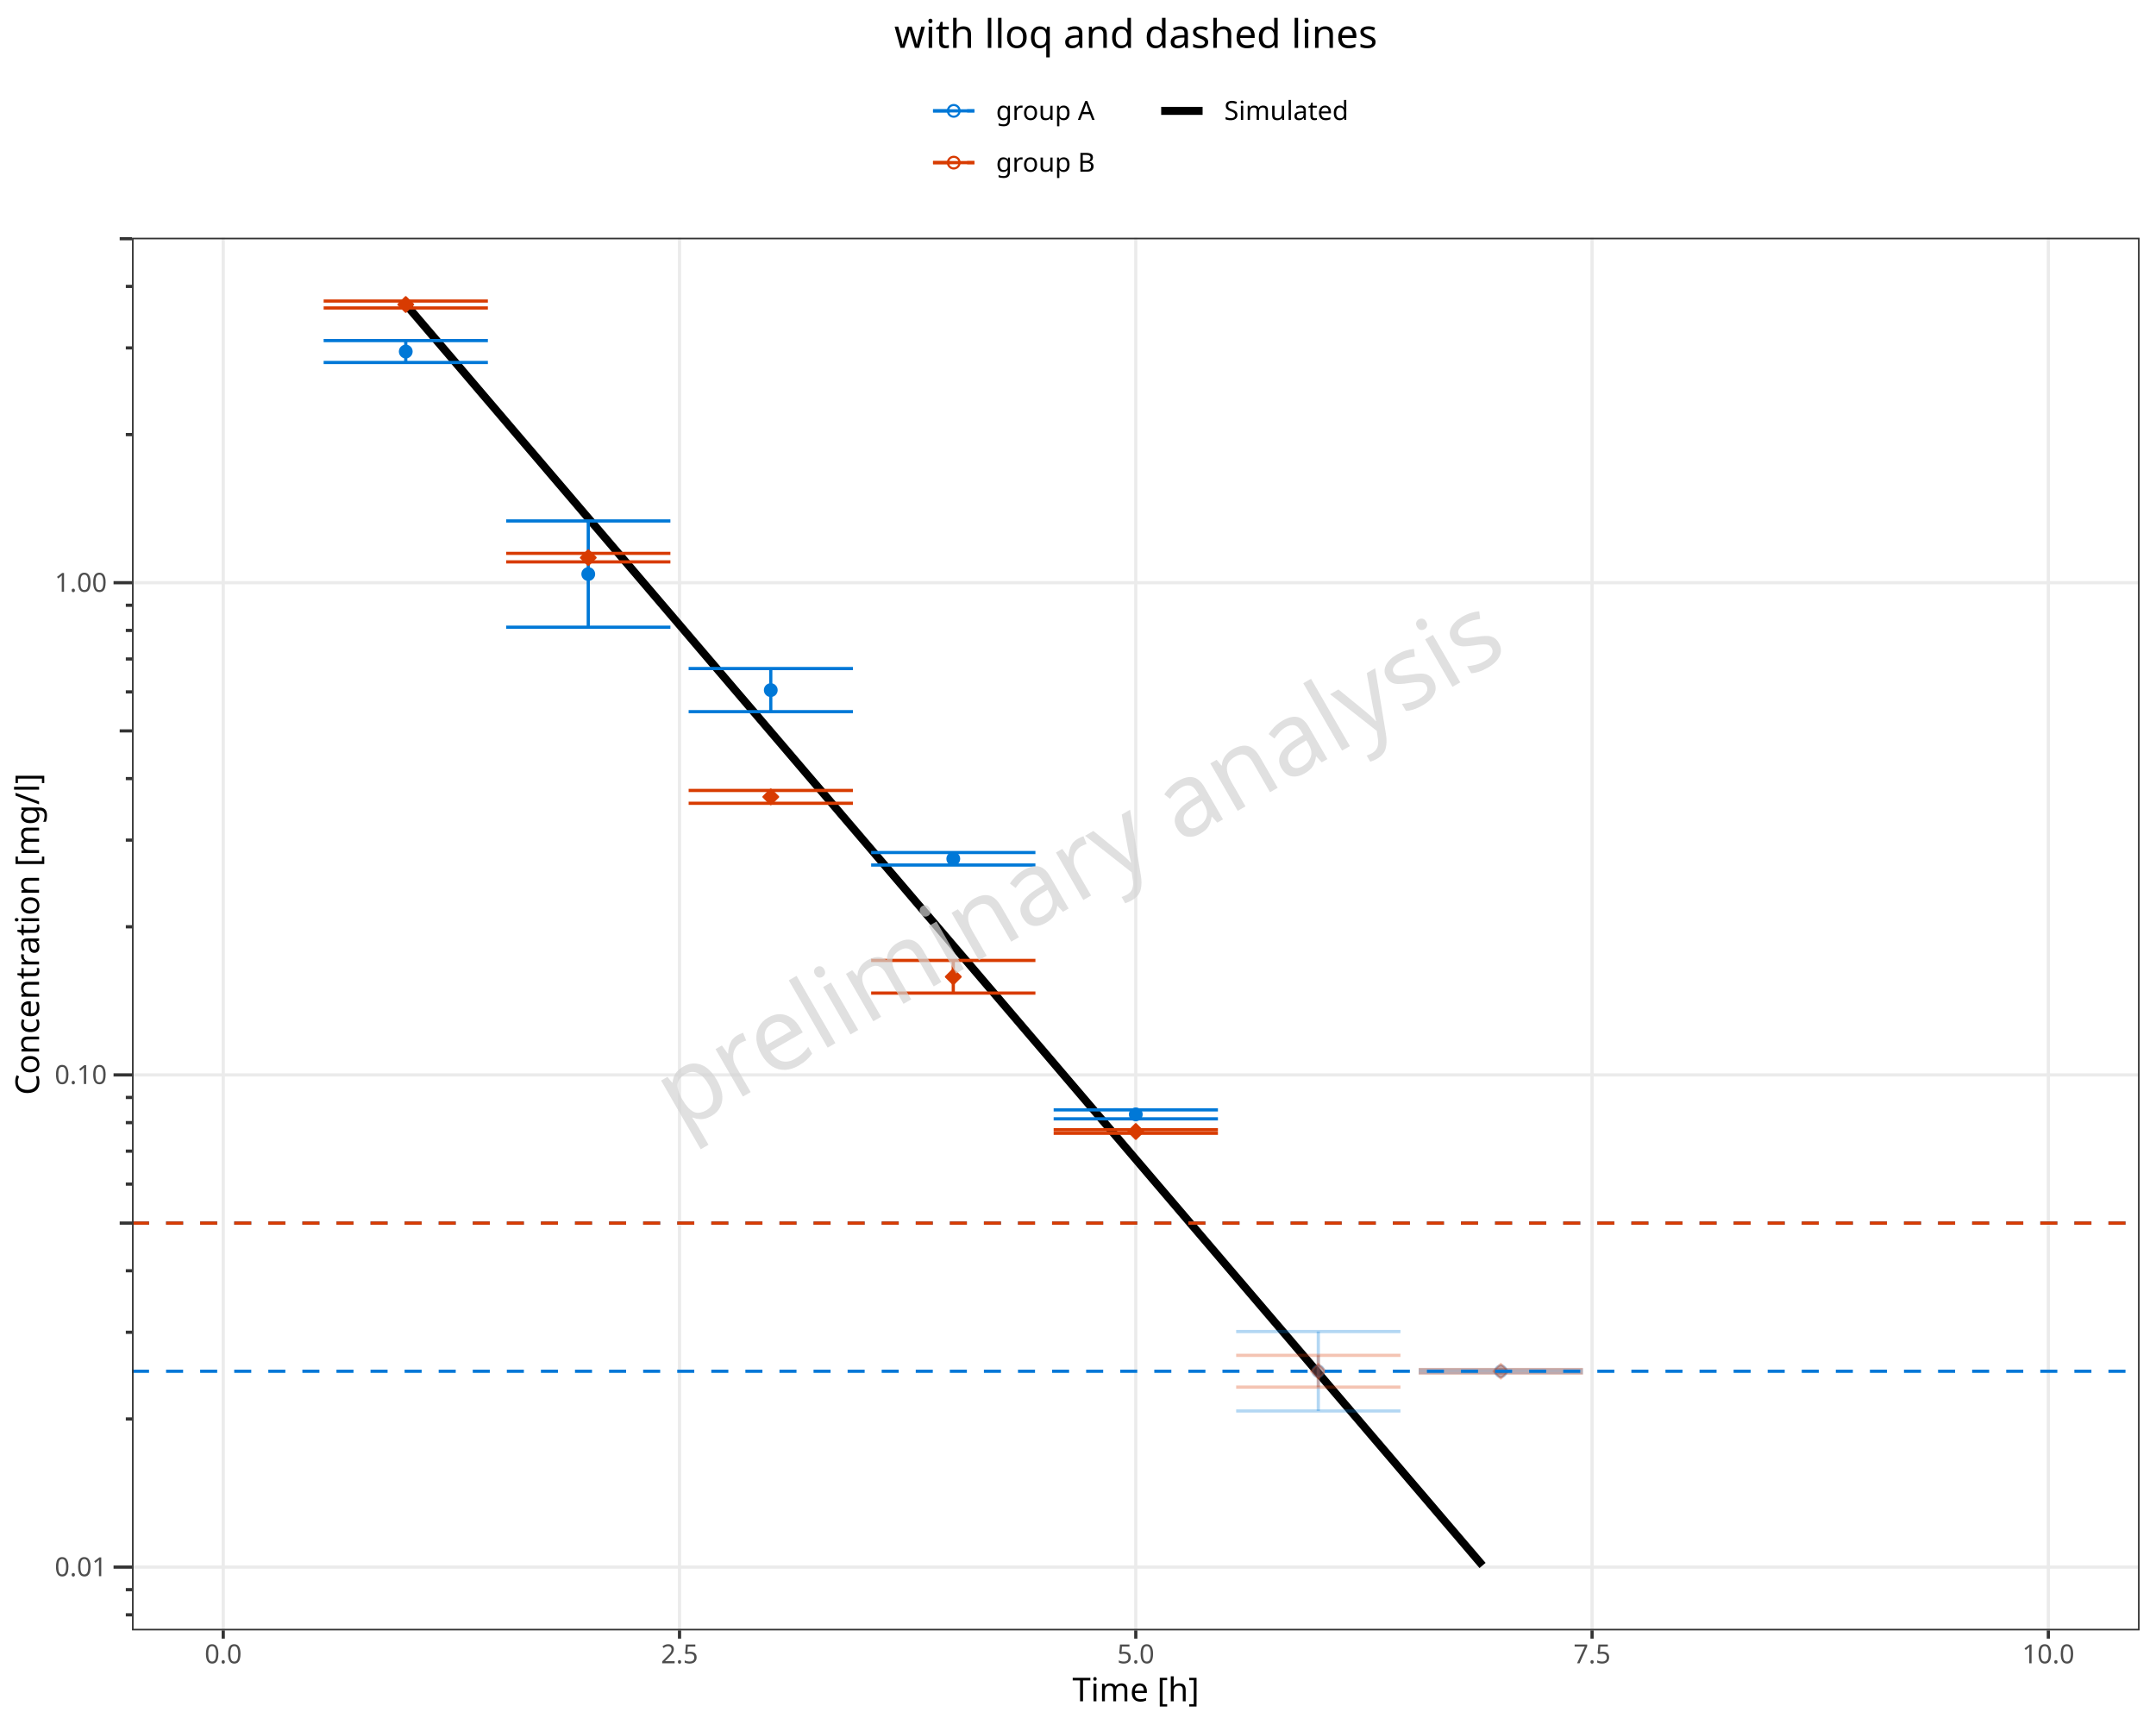
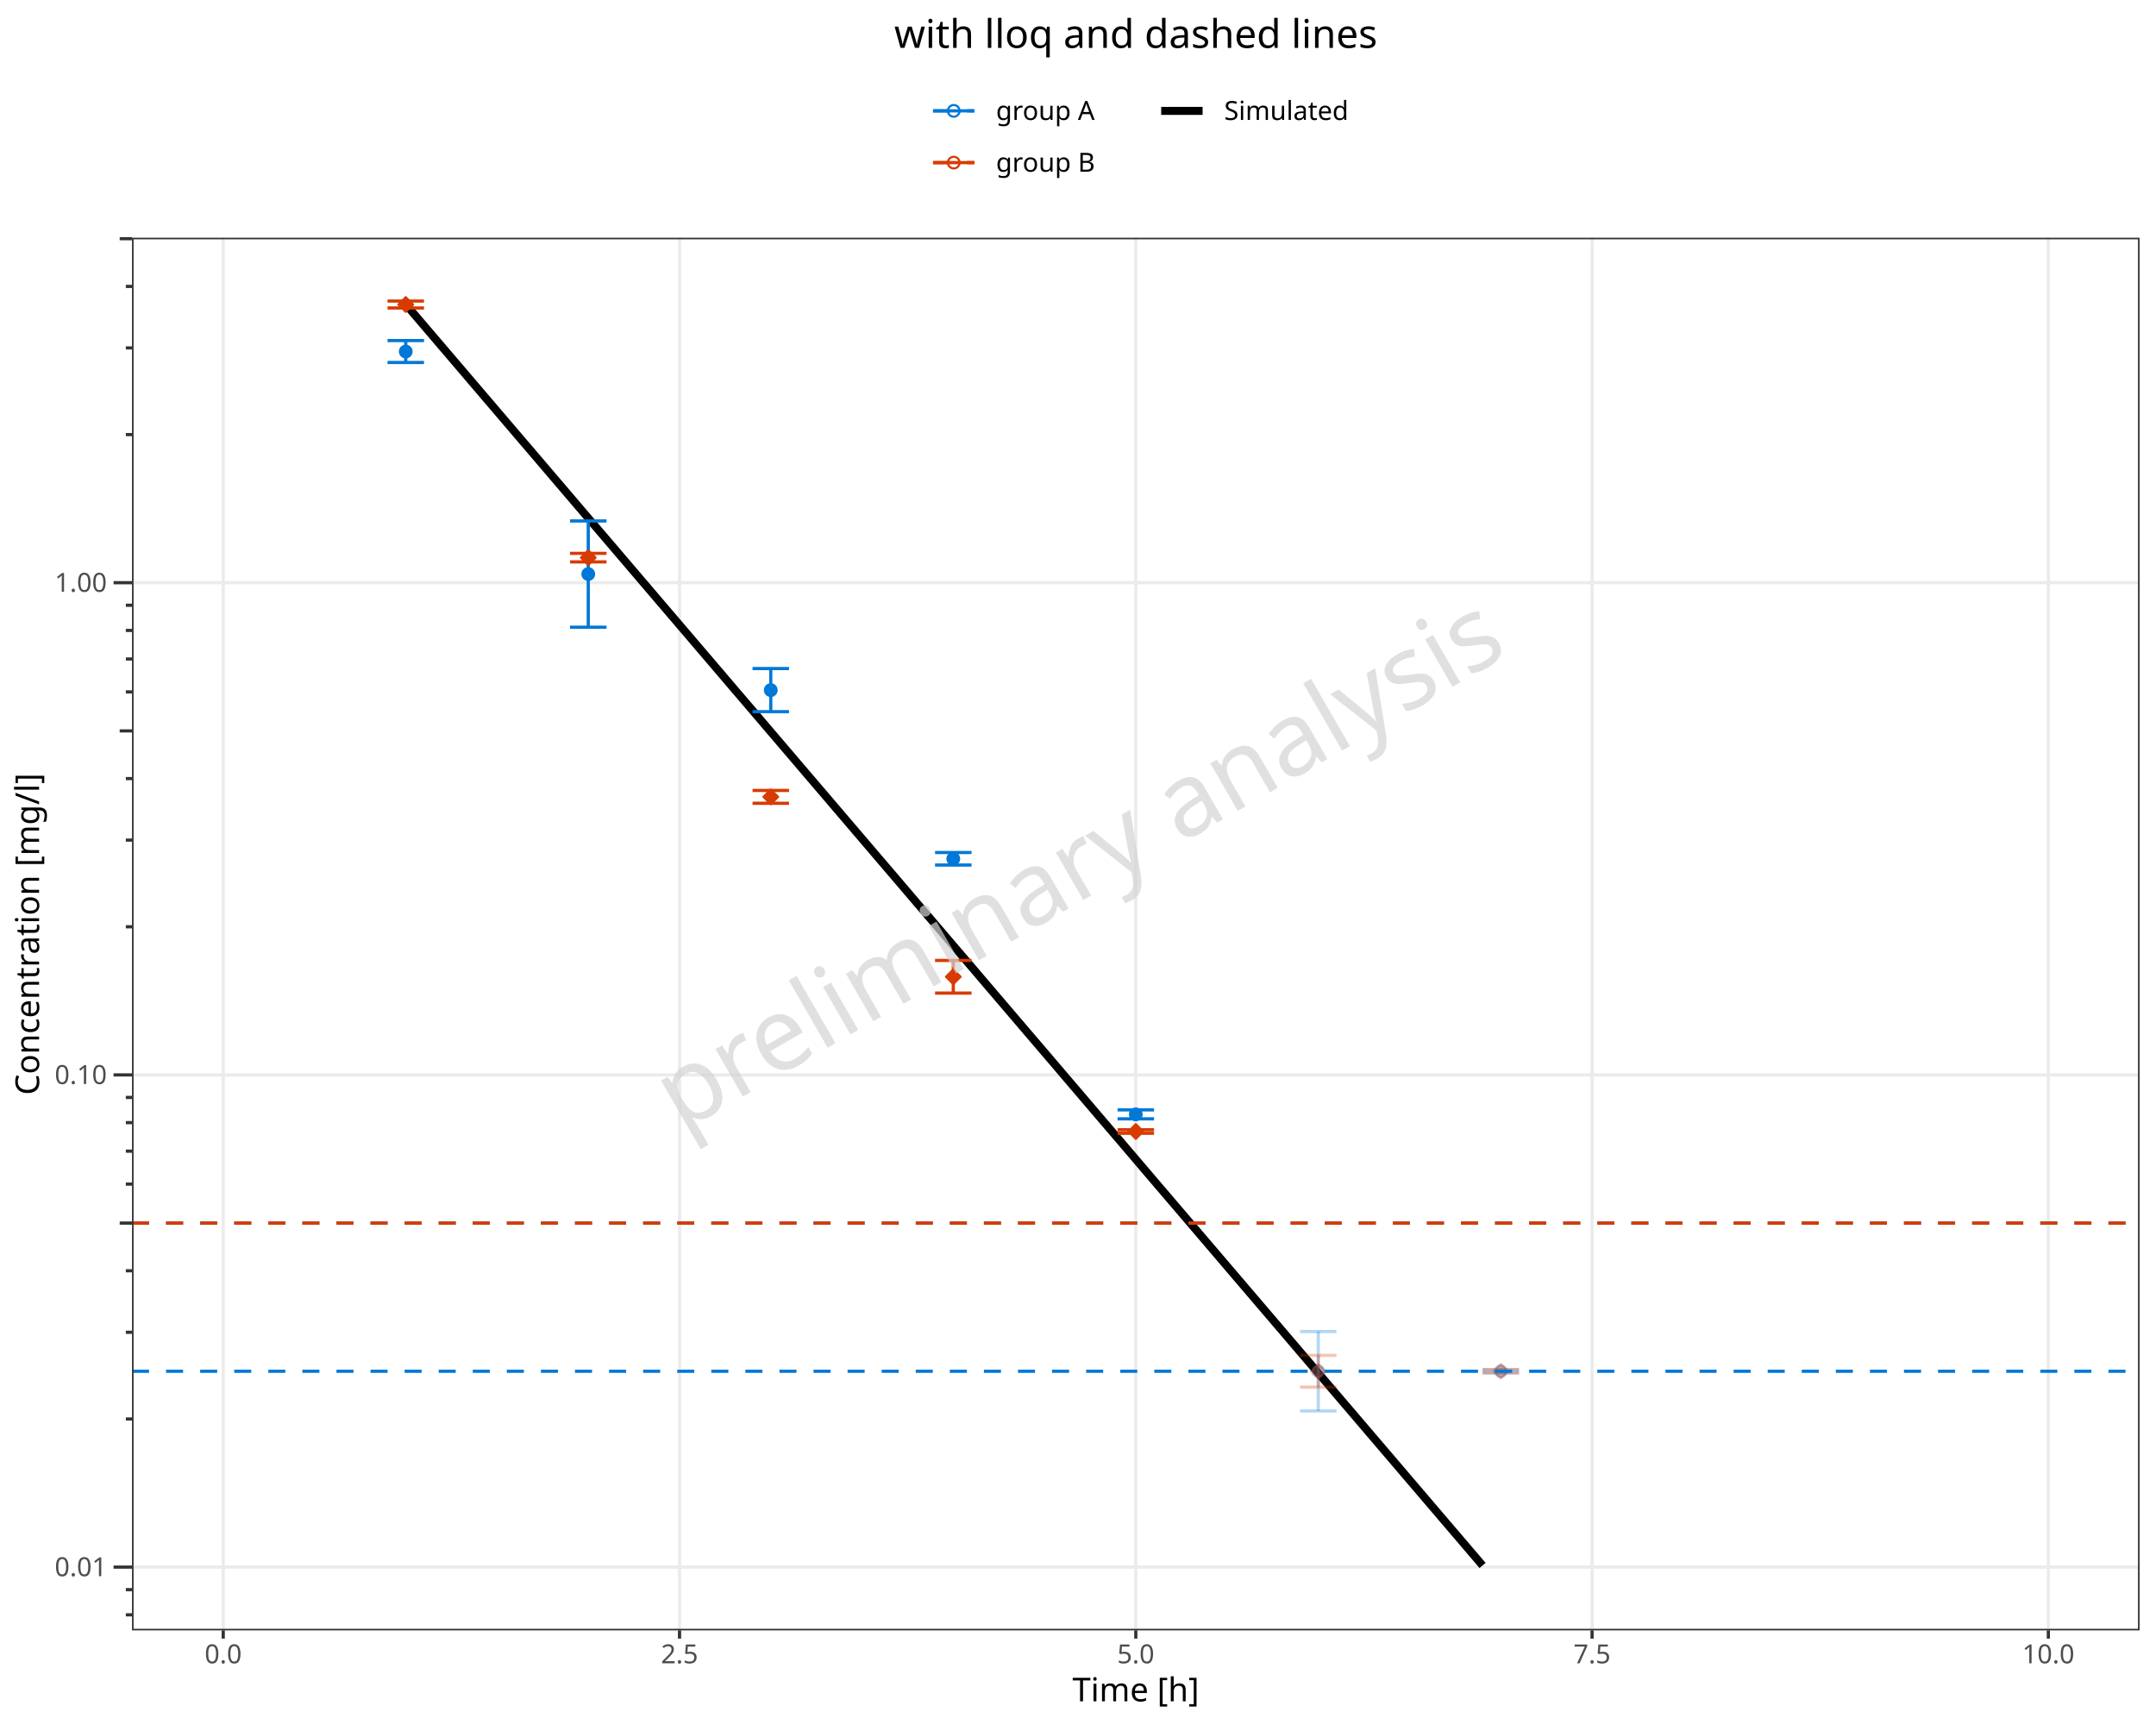
<svg xmlns="http://www.w3.org/2000/svg" class="svglite" data-engine-version="2.0" width="720.00pt" height="576.00pt" viewBox="0 0 720.00 576.00">
  <defs>
    <style type="text/css">
    .svglite line, .svglite polyline, .svglite polygon, .svglite path, .svglite rect, .svglite circle {
      fill: none;
      stroke: #000000;
      stroke-linecap: round;
      stroke-linejoin: round;
      stroke-miterlimit: 10.00;
    }
  </style>
  </defs>
  <rect width="100%" height="100%" style="stroke: none; fill: #FFFFFF;" />
  <defs>
    <clipPath id="cpMC4wMHw3MjAuMDB8MC4wMHw1NzYuMDA=">
      <rect x="0.00" y="0.00" width="720.00" height="576.00" />
    </clipPath>
  </defs>
  <g clip-path="url(#cpMC4wMHw3MjAuMDB8MC4wMHw1NzYuMDA=)">
    <rect x="0" y="0.00" width="720.00" height="576.00" style="stroke-width: 1.07; stroke: #FFFFFF; fill: #FFFFFF;" />
  </g>
  <defs>
    <clipPath id="cpNDQuMDh8NzE0LjUyfDc5LjM4fDU0NC40Mg==">
      <rect x="44.08" y="79.38" width="670.44" height="465.04" />
    </clipPath>
  </defs>
  <g clip-path="url(#cpNDQuMDh8NzE0LjUyfDc5LjM4fDU0NC40Mg==)">
    <rect x="44.08" y="79.38" width="670.44" height="465.04" style="stroke-width: 1.07; stroke: none; fill: #FFFFFF;" />
    <polyline points="44.08,523.28 714.52,523.28 " style="stroke-width: 1.07; stroke: #EBEBEB; stroke-linecap: butt;" />
    <polyline points="44.08,358.93 714.52,358.93 " style="stroke-width: 1.07; stroke: #EBEBEB; stroke-linecap: butt;" />
    <polyline points="44.08,194.58 714.52,194.58 " style="stroke-width: 1.07; stroke: #EBEBEB; stroke-linecap: butt;" />
    <polyline points="74.55,544.42 74.55,79.38 " style="stroke-width: 1.07; stroke: #EBEBEB; stroke-linecap: butt;" />
    <polyline points="226.93,544.42 226.93,79.38 " style="stroke-width: 1.07; stroke: #EBEBEB; stroke-linecap: butt;" />
    <polyline points="379.30,544.42 379.30,79.38 " style="stroke-width: 1.07; stroke: #EBEBEB; stroke-linecap: butt;" />
    <polyline points="531.67,544.42 531.67,79.38 " style="stroke-width: 1.07; stroke: #EBEBEB; stroke-linecap: butt;" />
    <polyline points="684.05,544.42 684.05,79.38 " style="stroke-width: 1.07; stroke: #EBEBEB; stroke-linecap: butt;" />
    <polyline points="135.50,101.61 141.60,108.75 147.69,115.88 153.79,123.02 159.88,130.16 165.98,137.30 172.07,144.44 178.17,151.57 184.26,158.71 190.36,165.85 196.45,172.99 202.55,180.12 208.64,187.26 214.74,194.40 220.83,201.54 226.93,208.67 233.02,215.81 239.12,222.95 245.21,230.09 251.31,237.22 257.40,244.36 263.50,251.50 269.59,258.64 275.69,265.77 281.78,272.91 287.88,280.05 293.97,287.19 300.07,294.32 306.16,301.46 312.26,308.60 318.35,315.74 324.45,322.87 330.54,330.01 336.64,337.15 342.73,344.29 348.83,351.42 354.92,358.56 361.02,365.70 367.11,372.84 373.21,379.97 379.30,387.11 385.39,394.25 391.49,401.39 397.58,408.52 403.68,415.66 409.77,422.80 415.87,429.94 421.96,437.07 428.06,444.21 434.15,451.35 440.25,458.49 446.34,465.63 452.44,472.76 458.53,479.90 464.63,487.04 470.72,494.18 476.82,501.31 482.91,508.45 489.01,515.59 495.10,522.73 " style="stroke-width: 2.67; stroke-linecap: butt;" />
-     <polyline points="108.08,113.72 162.93,113.72 " style="stroke-width: 1.07; stroke: #0078D7; stroke-linecap: butt;" />
+     <polyline points="129.41,113.72 141.60,113.72 " style="stroke-width: 1.07; stroke: #0078D7; stroke-linecap: butt;" />
    <polyline points="135.50,113.72 135.50,121.03 " style="stroke-width: 1.07; stroke: #0078D7; stroke-linecap: butt;" />
-     <polyline points="108.08,121.03 162.93,121.03 " style="stroke-width: 1.07; stroke: #0078D7; stroke-linecap: butt;" />
-     <polyline points="169.03,173.95 223.88,173.95 " style="stroke-width: 1.07; stroke: #0078D7; stroke-linecap: butt;" />
+     <polyline points="129.41,121.03 141.60,121.03 " style="stroke-width: 1.07; stroke: #0078D7; stroke-linecap: butt;" />
+     <polyline points="190.36,173.95 202.55,173.95 " style="stroke-width: 1.07; stroke: #0078D7; stroke-linecap: butt;" />
    <polyline points="196.45,173.95 196.45,209.43 " style="stroke-width: 1.07; stroke: #0078D7; stroke-linecap: butt;" />
-     <polyline points="169.03,209.43 223.88,209.43 " style="stroke-width: 1.07; stroke: #0078D7; stroke-linecap: butt;" />
-     <polyline points="229.97,223.24 284.83,223.24 " style="stroke-width: 1.07; stroke: #0078D7; stroke-linecap: butt;" />
+     <polyline points="190.36,209.43 202.55,209.43 " style="stroke-width: 1.07; stroke: #0078D7; stroke-linecap: butt;" />
+     <polyline points="251.31,223.24 263.50,223.24 " style="stroke-width: 1.07; stroke: #0078D7; stroke-linecap: butt;" />
    <polyline points="257.40,223.24 257.40,237.63 " style="stroke-width: 1.07; stroke: #0078D7; stroke-linecap: butt;" />
-     <polyline points="229.97,237.63 284.83,237.63 " style="stroke-width: 1.07; stroke: #0078D7; stroke-linecap: butt;" />
-     <polyline points="290.92,284.67 345.78,284.67 " style="stroke-width: 1.07; stroke: #0078D7; stroke-linecap: butt;" />
+     <polyline points="251.31,237.63 263.50,237.63 " style="stroke-width: 1.07; stroke: #0078D7; stroke-linecap: butt;" />
+     <polyline points="312.26,284.67 324.45,284.67 " style="stroke-width: 1.07; stroke: #0078D7; stroke-linecap: butt;" />
    <polyline points="318.35,284.67 318.35,288.85 " style="stroke-width: 1.07; stroke: #0078D7; stroke-linecap: butt;" />
-     <polyline points="290.92,288.85 345.78,288.85 " style="stroke-width: 1.07; stroke: #0078D7; stroke-linecap: butt;" />
-     <polyline points="351.87,370.61 406.73,370.61 " style="stroke-width: 1.07; stroke: #0078D7; stroke-linecap: butt;" />
+     <polyline points="312.26,288.85 324.45,288.85 " style="stroke-width: 1.07; stroke: #0078D7; stroke-linecap: butt;" />
+     <polyline points="373.21,370.61 385.39,370.61 " style="stroke-width: 1.07; stroke: #0078D7; stroke-linecap: butt;" />
    <polyline points="379.30,370.61 379.30,373.59 " style="stroke-width: 1.07; stroke: #0078D7; stroke-linecap: butt;" />
-     <polyline points="351.87,373.59 406.73,373.59 " style="stroke-width: 1.07; stroke: #0078D7; stroke-linecap: butt;" />
-     <polyline points="412.82,444.62 467.68,444.62 " style="stroke-width: 1.07; stroke: #0078D7; stroke-opacity: 0.30; stroke-linecap: butt;" />
+     <polyline points="373.21,373.59 385.39,373.59 " style="stroke-width: 1.07; stroke: #0078D7; stroke-linecap: butt;" />
+     <polyline points="434.15,444.62 446.34,444.62 " style="stroke-width: 1.07; stroke: #0078D7; stroke-opacity: 0.30; stroke-linecap: butt;" />
    <polyline points="440.25,444.62 440.25,471.14 " style="stroke-width: 1.07; stroke: #0078D7; stroke-opacity: 0.30; stroke-linecap: butt;" />
-     <polyline points="412.82,471.14 467.68,471.14 " style="stroke-width: 1.07; stroke: #0078D7; stroke-opacity: 0.30; stroke-linecap: butt;" />
-     <polyline points="473.77,457.41 528.63,457.41 " style="stroke-width: 1.07; stroke: #0078D7; stroke-opacity: 0.30; stroke-linecap: butt;" />
+     <polyline points="434.15,471.14 446.34,471.14 " style="stroke-width: 1.07; stroke: #0078D7; stroke-opacity: 0.30; stroke-linecap: butt;" />
+     <polyline points="495.10,457.41 507.29,457.41 " style="stroke-width: 1.07; stroke: #0078D7; stroke-opacity: 0.30; stroke-linecap: butt;" />
    <polyline points="501.20,457.41 501.20,458.35 " style="stroke-width: 1.07; stroke: #0078D7; stroke-opacity: 0.30; stroke-linecap: butt;" />
-     <polyline points="473.77,458.35 528.63,458.35 " style="stroke-width: 1.07; stroke: #0078D7; stroke-opacity: 0.30; stroke-linecap: butt;" />
-     <polyline points="108.08,100.52 162.93,100.52 " style="stroke-width: 1.07; stroke: #D83B01; stroke-linecap: butt;" />
+     <polyline points="495.10,458.35 507.29,458.35 " style="stroke-width: 1.07; stroke: #0078D7; stroke-opacity: 0.30; stroke-linecap: butt;" />
+     <polyline points="129.41,100.52 141.60,100.52 " style="stroke-width: 1.07; stroke: #D83B01; stroke-linecap: butt;" />
    <polyline points="135.50,100.52 135.50,102.84 " style="stroke-width: 1.07; stroke: #D83B01; stroke-linecap: butt;" />
-     <polyline points="108.08,102.84 162.93,102.84 " style="stroke-width: 1.07; stroke: #D83B01; stroke-linecap: butt;" />
-     <polyline points="169.03,184.77 223.88,184.77 " style="stroke-width: 1.07; stroke: #D83B01; stroke-linecap: butt;" />
+     <polyline points="129.41,102.84 141.60,102.84 " style="stroke-width: 1.07; stroke: #D83B01; stroke-linecap: butt;" />
+     <polyline points="190.36,184.77 202.55,184.77 " style="stroke-width: 1.07; stroke: #D83B01; stroke-linecap: butt;" />
    <polyline points="196.45,184.77 196.45,187.63 " style="stroke-width: 1.07; stroke: #D83B01; stroke-linecap: butt;" />
-     <polyline points="169.03,187.63 223.88,187.63 " style="stroke-width: 1.07; stroke: #D83B01; stroke-linecap: butt;" />
-     <polyline points="229.97,263.94 284.83,263.94 " style="stroke-width: 1.07; stroke: #D83B01; stroke-linecap: butt;" />
+     <polyline points="190.36,187.63 202.55,187.63 " style="stroke-width: 1.07; stroke: #D83B01; stroke-linecap: butt;" />
+     <polyline points="251.31,263.94 263.50,263.94 " style="stroke-width: 1.07; stroke: #D83B01; stroke-linecap: butt;" />
    <polyline points="257.40,263.94 257.40,268.23 " style="stroke-width: 1.07; stroke: #D83B01; stroke-linecap: butt;" />
-     <polyline points="229.97,268.23 284.83,268.23 " style="stroke-width: 1.07; stroke: #D83B01; stroke-linecap: butt;" />
-     <polyline points="290.92,320.70 345.78,320.70 " style="stroke-width: 1.07; stroke: #D83B01; stroke-linecap: butt;" />
+     <polyline points="251.31,268.23 263.50,268.23 " style="stroke-width: 1.07; stroke: #D83B01; stroke-linecap: butt;" />
+     <polyline points="312.26,320.70 324.45,320.70 " style="stroke-width: 1.07; stroke: #D83B01; stroke-linecap: butt;" />
    <polyline points="318.35,320.70 318.35,331.61 " style="stroke-width: 1.07; stroke: #D83B01; stroke-linecap: butt;" />
-     <polyline points="290.92,331.61 345.78,331.61 " style="stroke-width: 1.07; stroke: #D83B01; stroke-linecap: butt;" />
-     <polyline points="351.87,377.24 406.73,377.24 " style="stroke-width: 1.07; stroke: #D83B01; stroke-linecap: butt;" />
+     <polyline points="312.26,331.61 324.45,331.61 " style="stroke-width: 1.07; stroke: #D83B01; stroke-linecap: butt;" />
+     <polyline points="373.21,377.24 385.39,377.24 " style="stroke-width: 1.07; stroke: #D83B01; stroke-linecap: butt;" />
    <polyline points="379.30,377.24 379.30,378.41 " style="stroke-width: 1.07; stroke: #D83B01; stroke-linecap: butt;" />
-     <polyline points="351.87,378.41 406.73,378.41 " style="stroke-width: 1.07; stroke: #D83B01; stroke-linecap: butt;" />
-     <polyline points="412.82,452.57 467.68,452.57 " style="stroke-width: 1.07; stroke: #D83B01; stroke-opacity: 0.30; stroke-linecap: butt;" />
+     <polyline points="373.21,378.41 385.39,378.41 " style="stroke-width: 1.07; stroke: #D83B01; stroke-linecap: butt;" />
+     <polyline points="434.15,452.57 446.34,452.57 " style="stroke-width: 1.07; stroke: #D83B01; stroke-opacity: 0.30; stroke-linecap: butt;" />
    <polyline points="440.25,452.57 440.25,463.18 " style="stroke-width: 1.07; stroke: #D83B01; stroke-opacity: 0.30; stroke-linecap: butt;" />
-     <polyline points="412.82,463.18 467.68,463.18 " style="stroke-width: 1.07; stroke: #D83B01; stroke-opacity: 0.30; stroke-linecap: butt;" />
-     <polyline points="473.77,457.28 528.63,457.28 " style="stroke-width: 1.07; stroke: #D83B01; stroke-opacity: 0.30; stroke-linecap: butt;" />
+     <polyline points="434.15,463.18 446.34,463.18 " style="stroke-width: 1.07; stroke: #D83B01; stroke-opacity: 0.30; stroke-linecap: butt;" />
+     <polyline points="495.10,457.28 507.29,457.28 " style="stroke-width: 1.07; stroke: #D83B01; stroke-opacity: 0.30; stroke-linecap: butt;" />
    <polyline points="501.20,457.28 501.20,458.48 " style="stroke-width: 1.07; stroke: #D83B01; stroke-opacity: 0.30; stroke-linecap: butt;" />
-     <polyline points="473.77,458.48 528.63,458.48 " style="stroke-width: 1.07; stroke: #D83B01; stroke-opacity: 0.30; stroke-linecap: butt;" />
+     <polyline points="495.10,458.48 507.29,458.48 " style="stroke-width: 1.07; stroke: #D83B01; stroke-opacity: 0.30; stroke-linecap: butt;" />
    <circle cx="135.50" cy="117.38" r="1.95" style="stroke-width: 0.71; stroke: #0078D7; fill: #0078D7;" />
    <circle cx="196.45" cy="191.69" r="1.95" style="stroke-width: 0.71; stroke: #0078D7; fill: #0078D7;" />
    <circle cx="257.40" cy="230.44" r="1.95" style="stroke-width: 0.71; stroke: #0078D7; fill: #0078D7;" />
    <circle cx="318.35" cy="286.76" r="1.95" style="stroke-width: 0.71; stroke: #0078D7; fill: #0078D7;" />
    <circle cx="379.30" cy="372.10" r="1.95" style="stroke-width: 0.71; stroke: #0078D7; fill: #0078D7;" />
    <circle cx="440.25" cy="457.88" r="1.95" style="stroke-width: 0.71; stroke: #0078D7; stroke-opacity: 0.30; fill: #0078D7; fill-opacity: 0.30;" />
    <circle cx="501.20" cy="457.88" r="1.95" style="stroke-width: 0.71; stroke: #0078D7; stroke-opacity: 0.30; fill: #0078D7; fill-opacity: 0.30;" />
    <polygon points="135.50,104.13 137.95,101.68 135.50,99.23 133.05,101.68 " style="stroke-width: 0.71; stroke: #D83B01; fill: #D83B01;" />
    <polygon points="196.45,188.65 198.90,186.20 196.45,183.75 194.00,186.20 " style="stroke-width: 0.71; stroke: #D83B01; fill: #D83B01;" />
    <polygon points="257.40,268.53 259.85,266.08 257.40,263.64 254.95,266.08 " style="stroke-width: 0.71; stroke: #D83B01; fill: #D83B01;" />
    <polygon points="318.35,328.61 320.80,326.16 318.35,323.71 315.90,326.16 " style="stroke-width: 0.71; stroke: #D83B01; fill: #D83B01;" />
    <polygon points="379.30,380.27 381.75,377.82 379.30,375.37 376.85,377.82 " style="stroke-width: 0.71; stroke: #D83B01; fill: #D83B01;" />
    <polygon points="440.25,460.33 442.70,457.88 440.25,455.43 437.80,457.88 " style="stroke-width: 0.71; stroke: #D83B01; stroke-opacity: 0.30; fill: #D83B01; fill-opacity: 0.30;" />
    <polygon points="501.20,460.33 503.65,457.88 501.20,455.43 498.75,457.88 " style="stroke-width: 0.71; stroke: #D83B01; stroke-opacity: 0.30; fill: #D83B01; fill-opacity: 0.30;" />
    <line x1="44.08" y1="408.40" x2="714.52" y2="408.40" style="stroke-width: 1.07; stroke: #0078D7; stroke-dasharray: 5.69,5.69; stroke-linecap: butt;" />
    <line x1="44.08" y1="457.88" x2="714.52" y2="457.88" style="stroke-width: 1.07; stroke: #0078D7; stroke-dasharray: 5.69,5.69; stroke-linecap: butt;" />
    <line x1="44.08" y1="408.40" x2="714.52" y2="408.40" style="stroke-width: 1.07; stroke: #D83B01; stroke-dasharray: 5.69,5.69; stroke-linecap: butt;" />
    <rect x="44.08" y="79.38" width="670.44" height="465.04" style="stroke-width: 1.07; stroke: #333333;" />
  </g>
  <g clip-path="url(#cpMC4wMHw3MjAuMDB8MC4wMHw1NzYuMDA=)">
    <text x="35.72" y="526.31" text-anchor="end" style="font-size: 8.80px; fill: #4D4D4D; font-family: sans;" textLength="17.13px" lengthAdjust="spacingAndGlyphs">0.01</text>
    <text x="35.72" y="361.96" text-anchor="end" style="font-size: 8.80px; fill: #4D4D4D; font-family: sans;" textLength="17.13px" lengthAdjust="spacingAndGlyphs">0.10</text>
    <text x="35.72" y="197.61" text-anchor="end" style="font-size: 8.80px; fill: #4D4D4D; font-family: sans;" textLength="17.13px" lengthAdjust="spacingAndGlyphs">1.00</text>
    <polyline points="37.92,523.28 44.08,523.28 " style="stroke-width: 1.07; stroke: #333333; stroke-linecap: butt;" />
    <polyline points="37.92,358.93 44.08,358.93 " style="stroke-width: 1.07; stroke: #333333; stroke-linecap: butt;" />
    <polyline points="37.92,194.58 44.08,194.58 " style="stroke-width: 1.07; stroke: #333333; stroke-linecap: butt;" />
    <polyline points="39.97,408.40 44.08,408.40 " style="stroke-width: 1.07; stroke: #333333; stroke-linecap: butt;" />
    <polyline points="39.97,244.06 44.08,244.06 " style="stroke-width: 1.07; stroke: #333333; stroke-linecap: butt;" />
    <polyline points="39.97,79.71 44.08,79.71 " style="stroke-width: 1.07; stroke: #333333; stroke-linecap: butt;" />
    <polyline points="42.02,539.21 44.08,539.21 " style="stroke-width: 1.07; stroke: #333333; stroke-linecap: butt;" />
    <polyline points="42.02,530.80 44.08,530.80 " style="stroke-width: 1.07; stroke: #333333; stroke-linecap: butt;" />
    <polyline points="42.02,473.81 44.08,473.81 " style="stroke-width: 1.07; stroke: #333333; stroke-linecap: butt;" />
    <polyline points="42.02,444.87 44.08,444.87 " style="stroke-width: 1.07; stroke: #333333; stroke-linecap: butt;" />
    <polyline points="42.02,424.33 44.08,424.33 " style="stroke-width: 1.07; stroke: #333333; stroke-linecap: butt;" />
    <polyline points="42.02,395.39 44.08,395.39 " style="stroke-width: 1.07; stroke: #333333; stroke-linecap: butt;" />
    <polyline points="42.02,384.39 44.08,384.39 " style="stroke-width: 1.07; stroke: #333333; stroke-linecap: butt;" />
    <polyline points="42.02,374.86 44.08,374.86 " style="stroke-width: 1.07; stroke: #333333; stroke-linecap: butt;" />
    <polyline points="42.02,366.45 44.08,366.45 " style="stroke-width: 1.07; stroke: #333333; stroke-linecap: butt;" />
    <polyline points="42.02,309.46 44.08,309.46 " style="stroke-width: 1.07; stroke: #333333; stroke-linecap: butt;" />
    <polyline points="42.02,280.52 44.08,280.52 " style="stroke-width: 1.07; stroke: #333333; stroke-linecap: butt;" />
    <polyline points="42.02,259.98 44.08,259.98 " style="stroke-width: 1.07; stroke: #333333; stroke-linecap: butt;" />
    <polyline points="42.02,231.04 44.08,231.04 " style="stroke-width: 1.07; stroke: #333333; stroke-linecap: butt;" />
    <polyline points="42.02,220.04 44.08,220.04 " style="stroke-width: 1.07; stroke: #333333; stroke-linecap: butt;" />
    <polyline points="42.02,210.51 44.08,210.51 " style="stroke-width: 1.07; stroke: #333333; stroke-linecap: butt;" />
    <polyline points="42.02,202.10 44.08,202.10 " style="stroke-width: 1.07; stroke: #333333; stroke-linecap: butt;" />
    <polyline points="42.02,145.11 44.08,145.11 " style="stroke-width: 1.07; stroke: #333333; stroke-linecap: butt;" />
    <polyline points="42.02,116.17 44.08,116.17 " style="stroke-width: 1.07; stroke: #333333; stroke-linecap: butt;" />
    <polyline points="42.02,95.63 44.08,95.63 " style="stroke-width: 1.07; stroke: #333333; stroke-linecap: butt;" />
    <polyline points="74.55,547.16 74.55,544.42 " style="stroke-width: 1.07; stroke: #333333; stroke-linecap: butt;" />
    <polyline points="226.93,547.16 226.93,544.42 " style="stroke-width: 1.07; stroke: #333333; stroke-linecap: butt;" />
    <polyline points="379.30,547.16 379.30,544.42 " style="stroke-width: 1.07; stroke: #333333; stroke-linecap: butt;" />
    <polyline points="531.67,547.16 531.67,544.42 " style="stroke-width: 1.07; stroke: #333333; stroke-linecap: butt;" />
    <polyline points="684.05,547.16 684.05,544.42 " style="stroke-width: 1.07; stroke: #333333; stroke-linecap: butt;" />
    <text x="74.55" y="555.40" text-anchor="middle" style="font-size: 8.80px; fill: #4D4D4D; font-family: sans;" textLength="12.23px" lengthAdjust="spacingAndGlyphs">0.0</text>
    <text x="226.93" y="555.40" text-anchor="middle" style="font-size: 8.80px; fill: #4D4D4D; font-family: sans;" textLength="12.23px" lengthAdjust="spacingAndGlyphs">2.5</text>
    <text x="379.30" y="555.40" text-anchor="middle" style="font-size: 8.80px; fill: #4D4D4D; font-family: sans;" textLength="12.23px" lengthAdjust="spacingAndGlyphs">5.0</text>
    <text x="531.67" y="555.40" text-anchor="middle" style="font-size: 8.80px; fill: #4D4D4D; font-family: sans;" textLength="12.23px" lengthAdjust="spacingAndGlyphs">7.5</text>
    <text x="684.05" y="555.40" text-anchor="middle" style="font-size: 8.80px; fill: #4D4D4D; font-family: sans;" textLength="17.13px" lengthAdjust="spacingAndGlyphs">10.0</text>
    <text x="379.30" y="568.10" text-anchor="middle" style="font-size: 11.00px; font-family: sans;" textLength="39.73px" lengthAdjust="spacingAndGlyphs">Time [h]</text>
    <text transform="translate(13.05,311.90) rotate(-90)" text-anchor="middle" style="font-size: 11.00px; font-family: sans;" textLength="98.45px" lengthAdjust="spacingAndGlyphs">Concentration [mg/l]</text>
    <rect x="304.38" y="22.90" width="65.24" height="45.52" style="stroke-width: 1.07; stroke: none; fill: #FFFFFF;" />
    <rect x="309.86" y="28.38" width="17.28" height="17.28" style="stroke-width: 1.07; stroke: none; fill: #FFFFFF;" />
    <line x1="311.59" y1="37.02" x2="325.41" y2="37.02" style="stroke-width: 1.07; stroke: #0078D7; stroke-linecap: butt;" />
    <circle cx="318.50" cy="37.02" r="1.95" style="stroke-width: 0.71; stroke: #0078D7;" />
    <line x1="311.59" y1="37.02" x2="325.41" y2="37.02" style="stroke-width: 1.07; stroke: #0078D7; stroke-dasharray: 5.69,5.69; stroke-linecap: butt;" />
    <rect x="309.86" y="45.66" width="17.28" height="17.28" style="stroke-width: 1.07; stroke: none; fill: #FFFFFF;" />
    <line x1="311.59" y1="54.30" x2="325.41" y2="54.30" style="stroke-width: 1.07; stroke: #D83B01; stroke-linecap: butt;" />
    <circle cx="318.50" cy="54.30" r="1.95" style="stroke-width: 0.71; stroke: #D83B01;" />
    <line x1="311.59" y1="54.30" x2="325.41" y2="54.30" style="stroke-width: 1.07; stroke: #D83B01; stroke-dasharray: 5.69,5.69; stroke-linecap: butt;" />
    <text x="332.62" y="40.05" style="font-size: 8.80px; font-family: sans;" textLength="30.82px" lengthAdjust="spacingAndGlyphs">group A</text>
    <text x="332.62" y="57.33" style="font-size: 8.80px; font-family: sans;" textLength="30.82px" lengthAdjust="spacingAndGlyphs">group B</text>
    <rect x="380.58" y="22.90" width="73.64" height="28.24" style="stroke-width: 1.07; stroke: none; fill: #FFFFFF;" />
    <rect x="386.06" y="28.38" width="17.28" height="17.28" style="stroke-width: 1.07; stroke: none; fill: #FFFFFF;" />
    <line x1="387.78" y1="37.02" x2="401.61" y2="37.02" style="stroke-width: 2.67; stroke-linecap: butt;" />
    <text x="408.82" y="40.05" style="font-size: 8.80px; font-family: sans;" textLength="39.14px" lengthAdjust="spacingAndGlyphs">Simulated</text>
    <text x="379.30" y="15.99" text-anchor="middle" style="font-size: 13.20px; font-family: sans;" textLength="151.18px" lengthAdjust="spacingAndGlyphs">with lloq and dashed lines</text>
    <text transform="translate(365.87,298.17) rotate(-30)" text-anchor="middle" style="font-size: 34.14px; fill: #D3D3D3; fill-opacity: 0.70; font-family: sans;" textLength="299.85px" lengthAdjust="spacingAndGlyphs">preliminary analysis</text>
  </g>
</svg>
